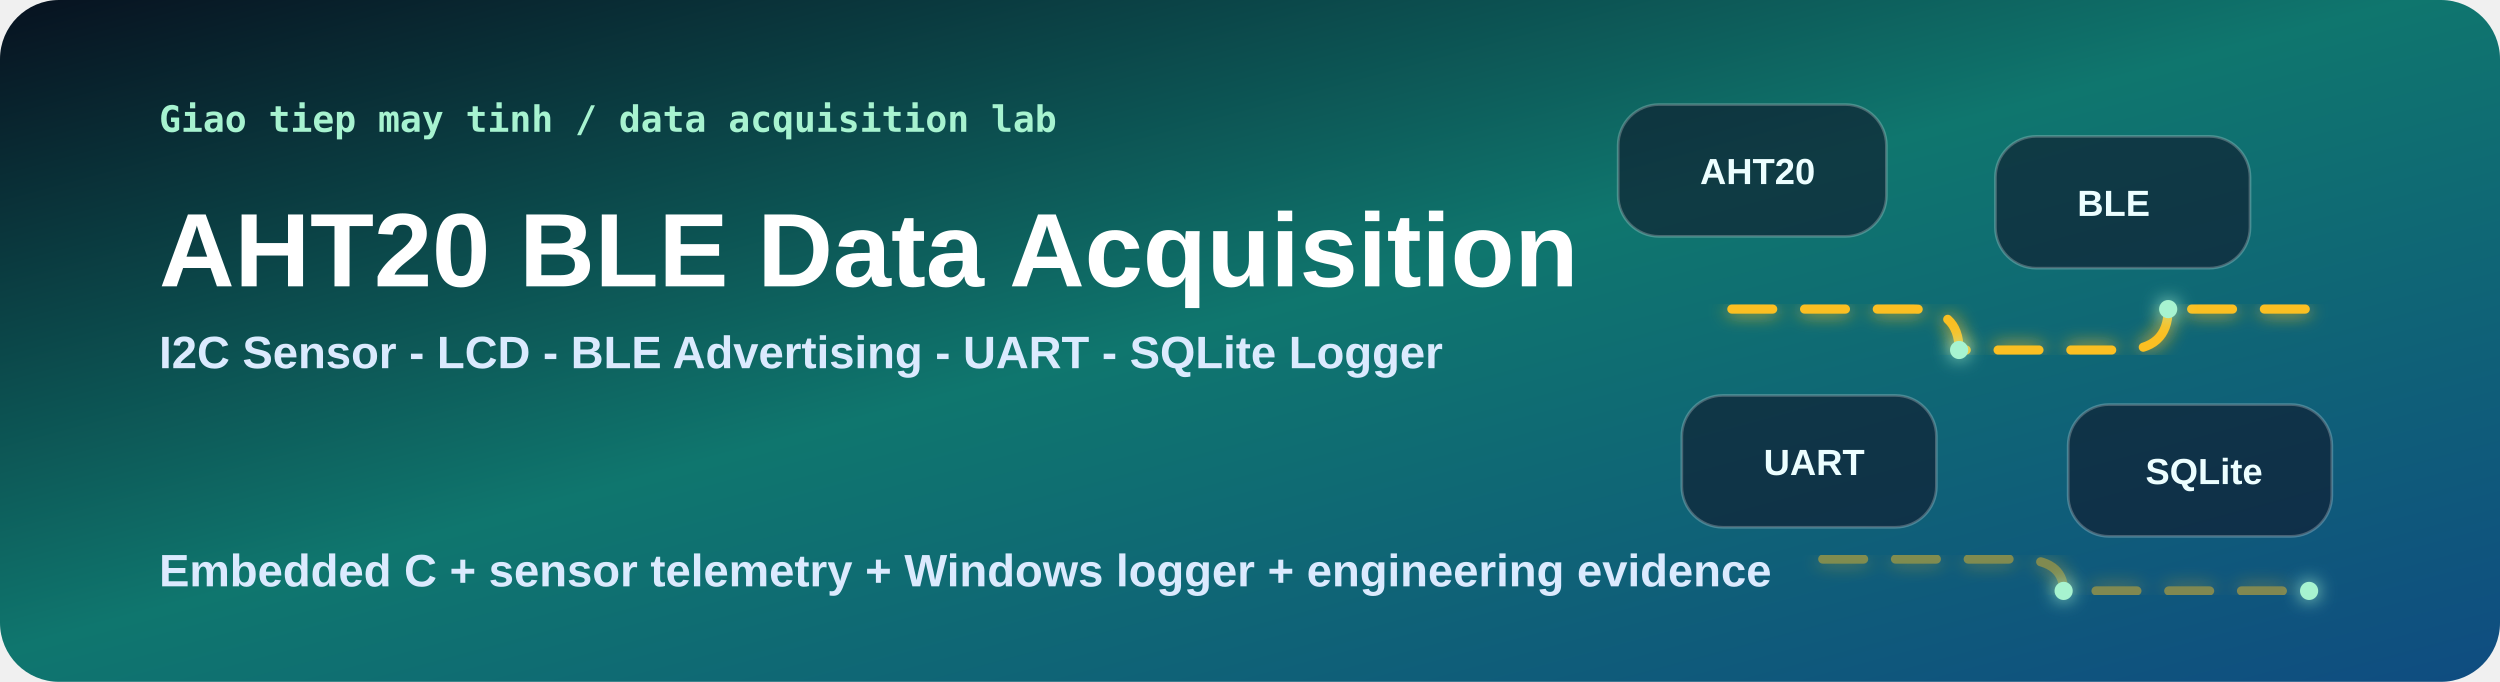
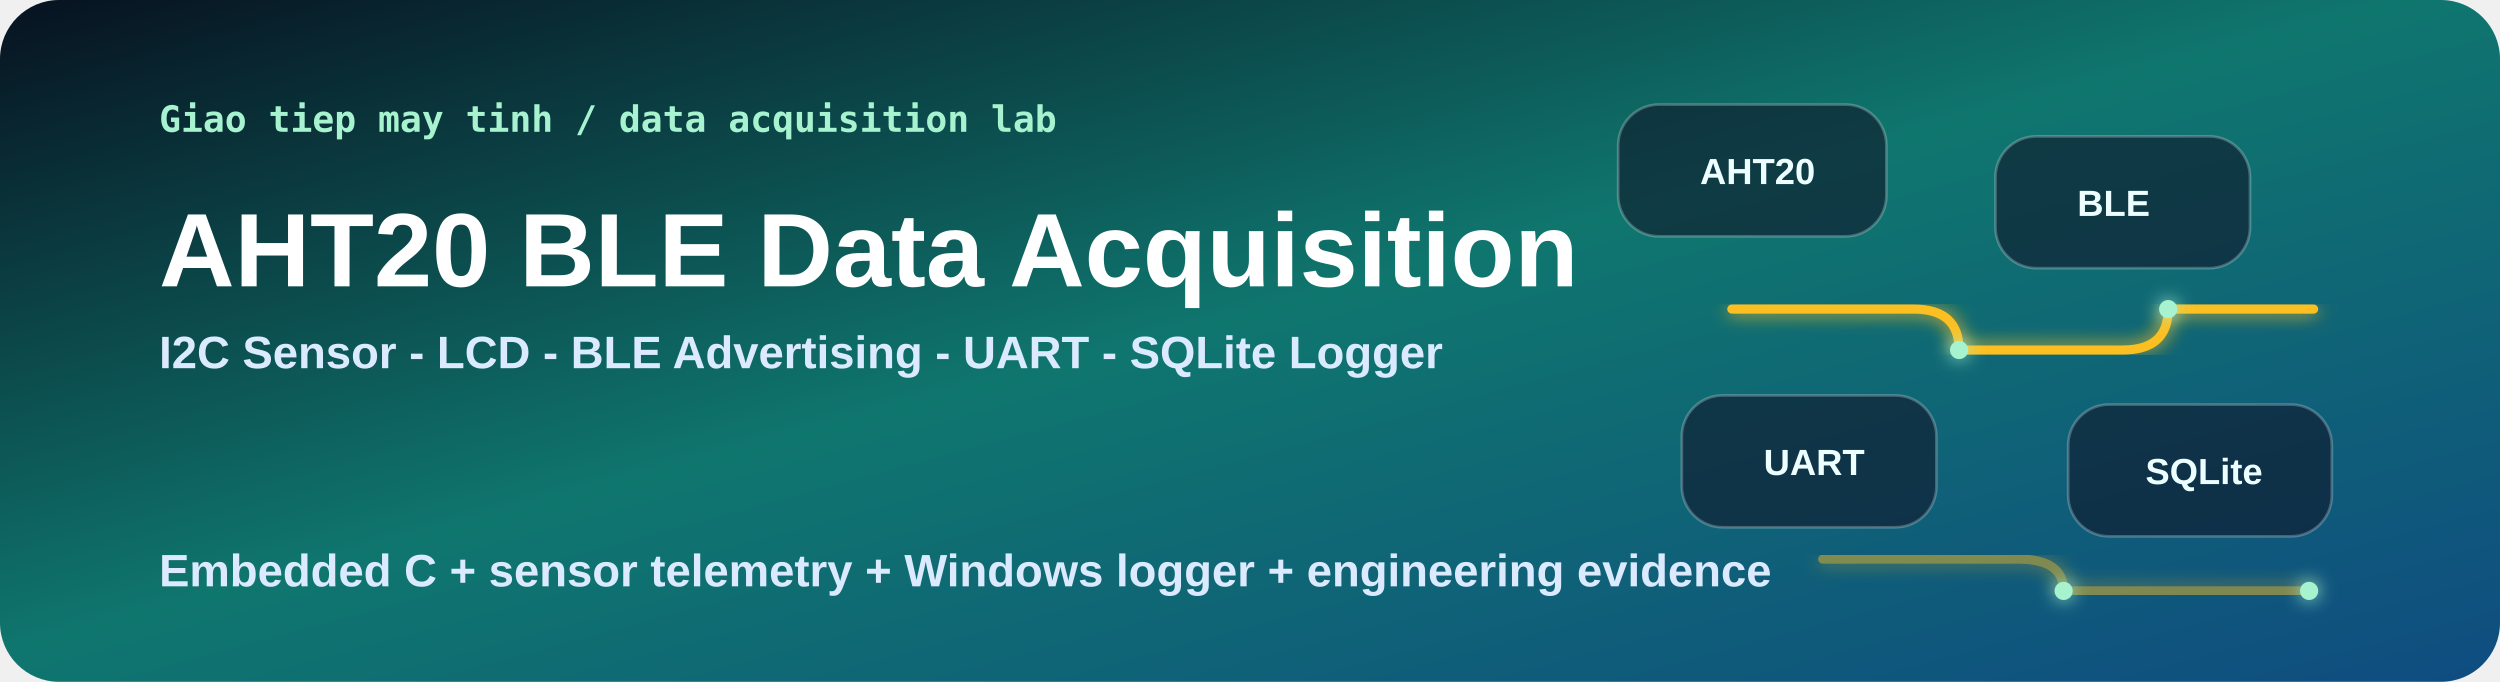
<svg xmlns="http://www.w3.org/2000/svg" width="1100" height="300" viewBox="0 0 1100 300" role="img" aria-labelledby="title desc">
  <defs>
    <linearGradient id="bg" x1="0" y1="0" x2="1" y2="1">
      <stop offset="0%" stop-color="#07111f" />
      <stop offset="48%" stop-color="#0f766e" />
      <stop offset="100%" stop-color="#0f4c81" />
    </linearGradient>
    <filter id="glow">
      <feGaussianBlur stdDeviation="4" result="blur" />
      <feMerge>
        <feMergeNode in="blur" />
        <feMergeNode in="SourceGraphic" />
      </feMerge>
    </filter>
    <style>
-       @keyframes dash { to { stroke-dashoffset: -170; } }
      @keyframes float { 0%,100% { transform: translateY(0); opacity: .8; } 50% { transform: translateY(-10px); opacity: 1; } }
      @keyframes pulse { 0%,100% { opacity:.35; r:4; } 50% { opacity:1; r:8; } }
      .title { font: 800 46px Segoe UI, Arial, sans-serif; fill: #ffffff; letter-spacing: 0; }
      .sub { font: 650 20px Segoe UI, Arial, sans-serif; fill: #dbeafe; letter-spacing: 0; }
      .mono { font: 700 16px Consolas, monospace; fill: #a7f3d0; }
      .card { fill: rgba(15,23,42,.62); stroke: rgba(255,255,255,.24); stroke-width: 1.2; }
      .label { font: 700 16px Segoe UI, Arial, sans-serif; fill: #ecfeff; }
-       .wire { fill: none; stroke: #fbbf24; stroke-width: 4; stroke-linecap: round; stroke-dasharray: 18 14; animation: dash 3s linear infinite; filter: url(#glow); }
+       .wire { fill: none; stroke: #fbbf24; stroke-width: 4; stroke-linecap: round; filter: url(#glow); }
    </style>
  </defs>
  <rect width="1100" height="300" rx="26" fill="url(#bg)" />
  <g transform="translate(70 58)">
    <text x="0" y="0" class="mono">Giao tiep may tinh / data acquisition lab</text>
    <text x="0" y="68" class="title">AHT20 BLE Data Acquisition</text>
    <text x="0" y="104" class="sub">I2C Sensor - LCD - BLE Advertising - UART - SQLite Logger</text>
  </g>
  <path class="wire" d="M762 136 H842 Q862 136 862 154 H934 Q954 154 954 136 H1018" />
  <path class="wire" opacity=".48" d="M802 246 H888 Q908 246 908 260 H1016" style="animation-delay:.55s" />
  <g style="animation: float 5.2s ease-in-out infinite">
    <rect x="712" y="46" width="118" height="58" rx="18" class="card" />
    <text x="748" y="81" class="label">AHT20</text>
  </g>
  <g style="animation: float 5.8s ease-in-out infinite">
    <rect x="878" y="60" width="112" height="58" rx="18" class="card" />
    <text x="914" y="95" class="label">BLE</text>
  </g>
  <g style="animation: float 6.3s ease-in-out infinite">
    <rect x="740" y="174" width="112" height="58" rx="18" class="card" />
    <text x="776" y="209" class="label">UART</text>
  </g>
  <g style="animation: float 6.8s ease-in-out infinite">
    <rect x="910" y="178" width="116" height="58" rx="18" class="card" />
    <text x="944" y="213" class="label">SQLite</text>
  </g>
  <g fill="#a7f3d0" filter="url(#glow)">
    <circle cx="862" cy="154" r="4" style="animation:pulse 2s ease-in-out infinite" />
    <circle cx="954" cy="136" r="4" style="animation:pulse 2.4s ease-in-out infinite" />
    <circle cx="908" cy="260" r="4" style="animation:pulse 2.8s ease-in-out infinite" />
    <circle cx="1016" cy="260" r="4" style="animation:pulse 2.2s ease-in-out infinite" />
  </g>
  <text x="70" y="258" class="sub">Embedded C + sensor telemetry + Windows logger + engineering evidence</text>
</svg>
